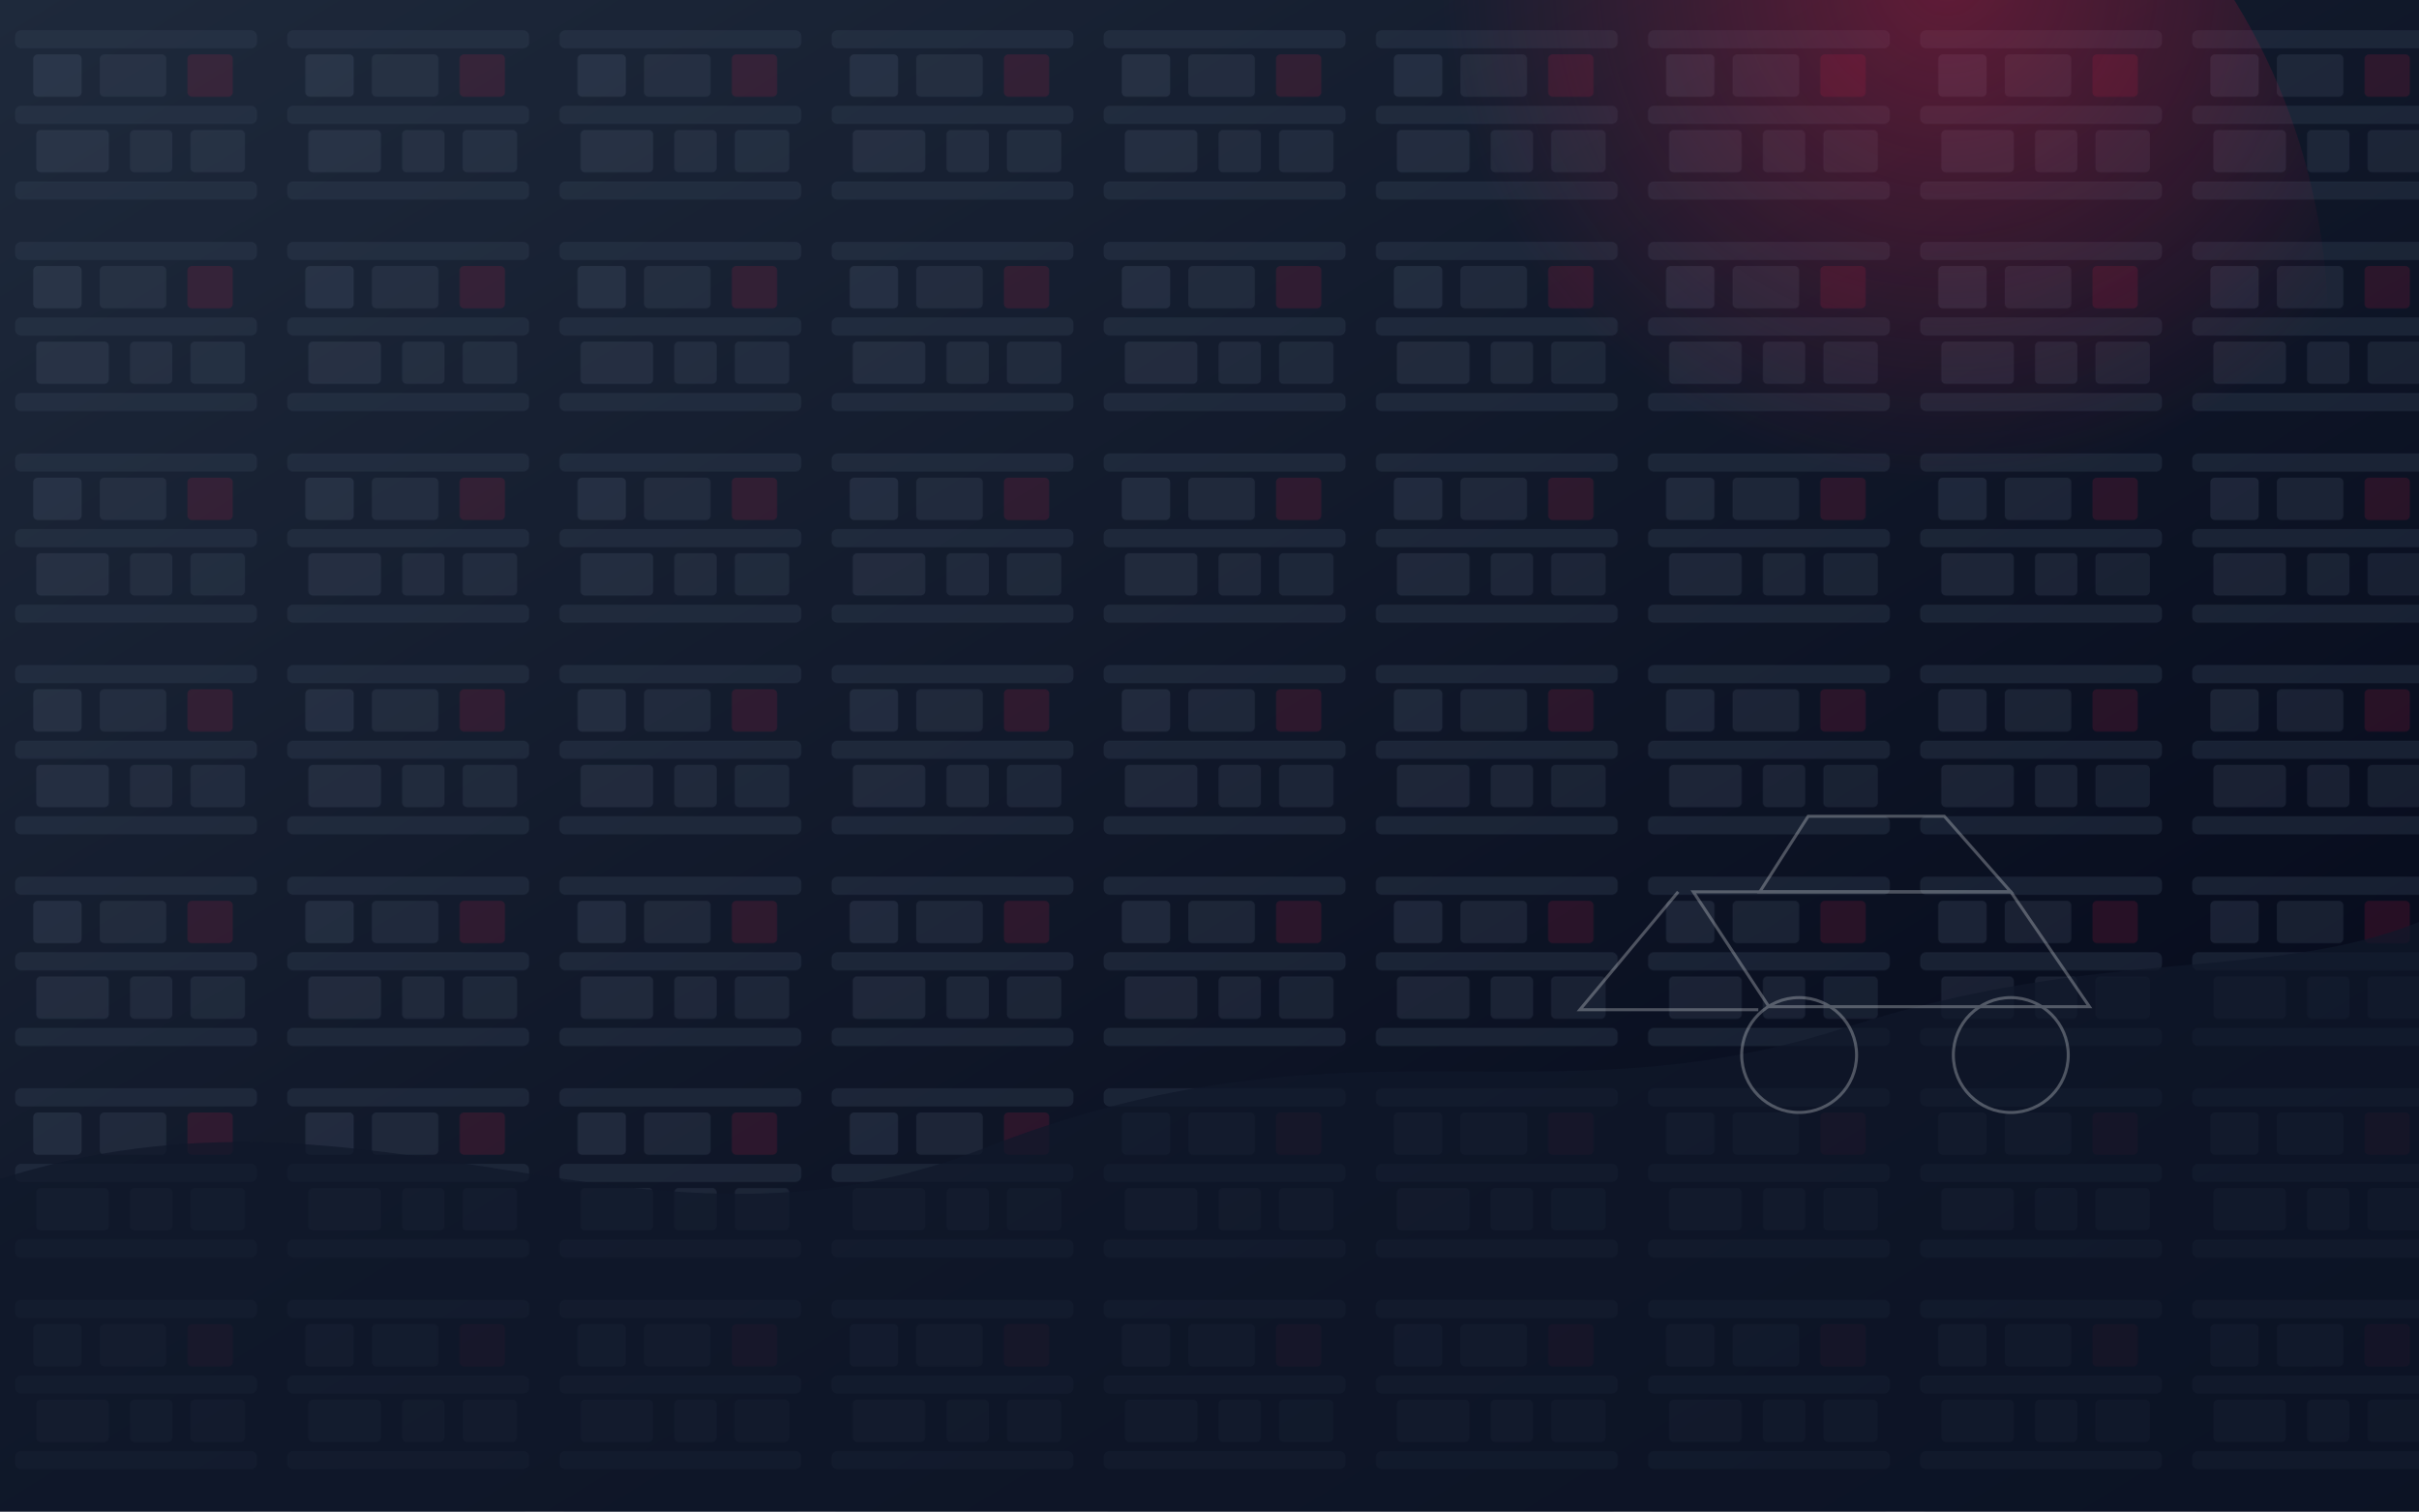
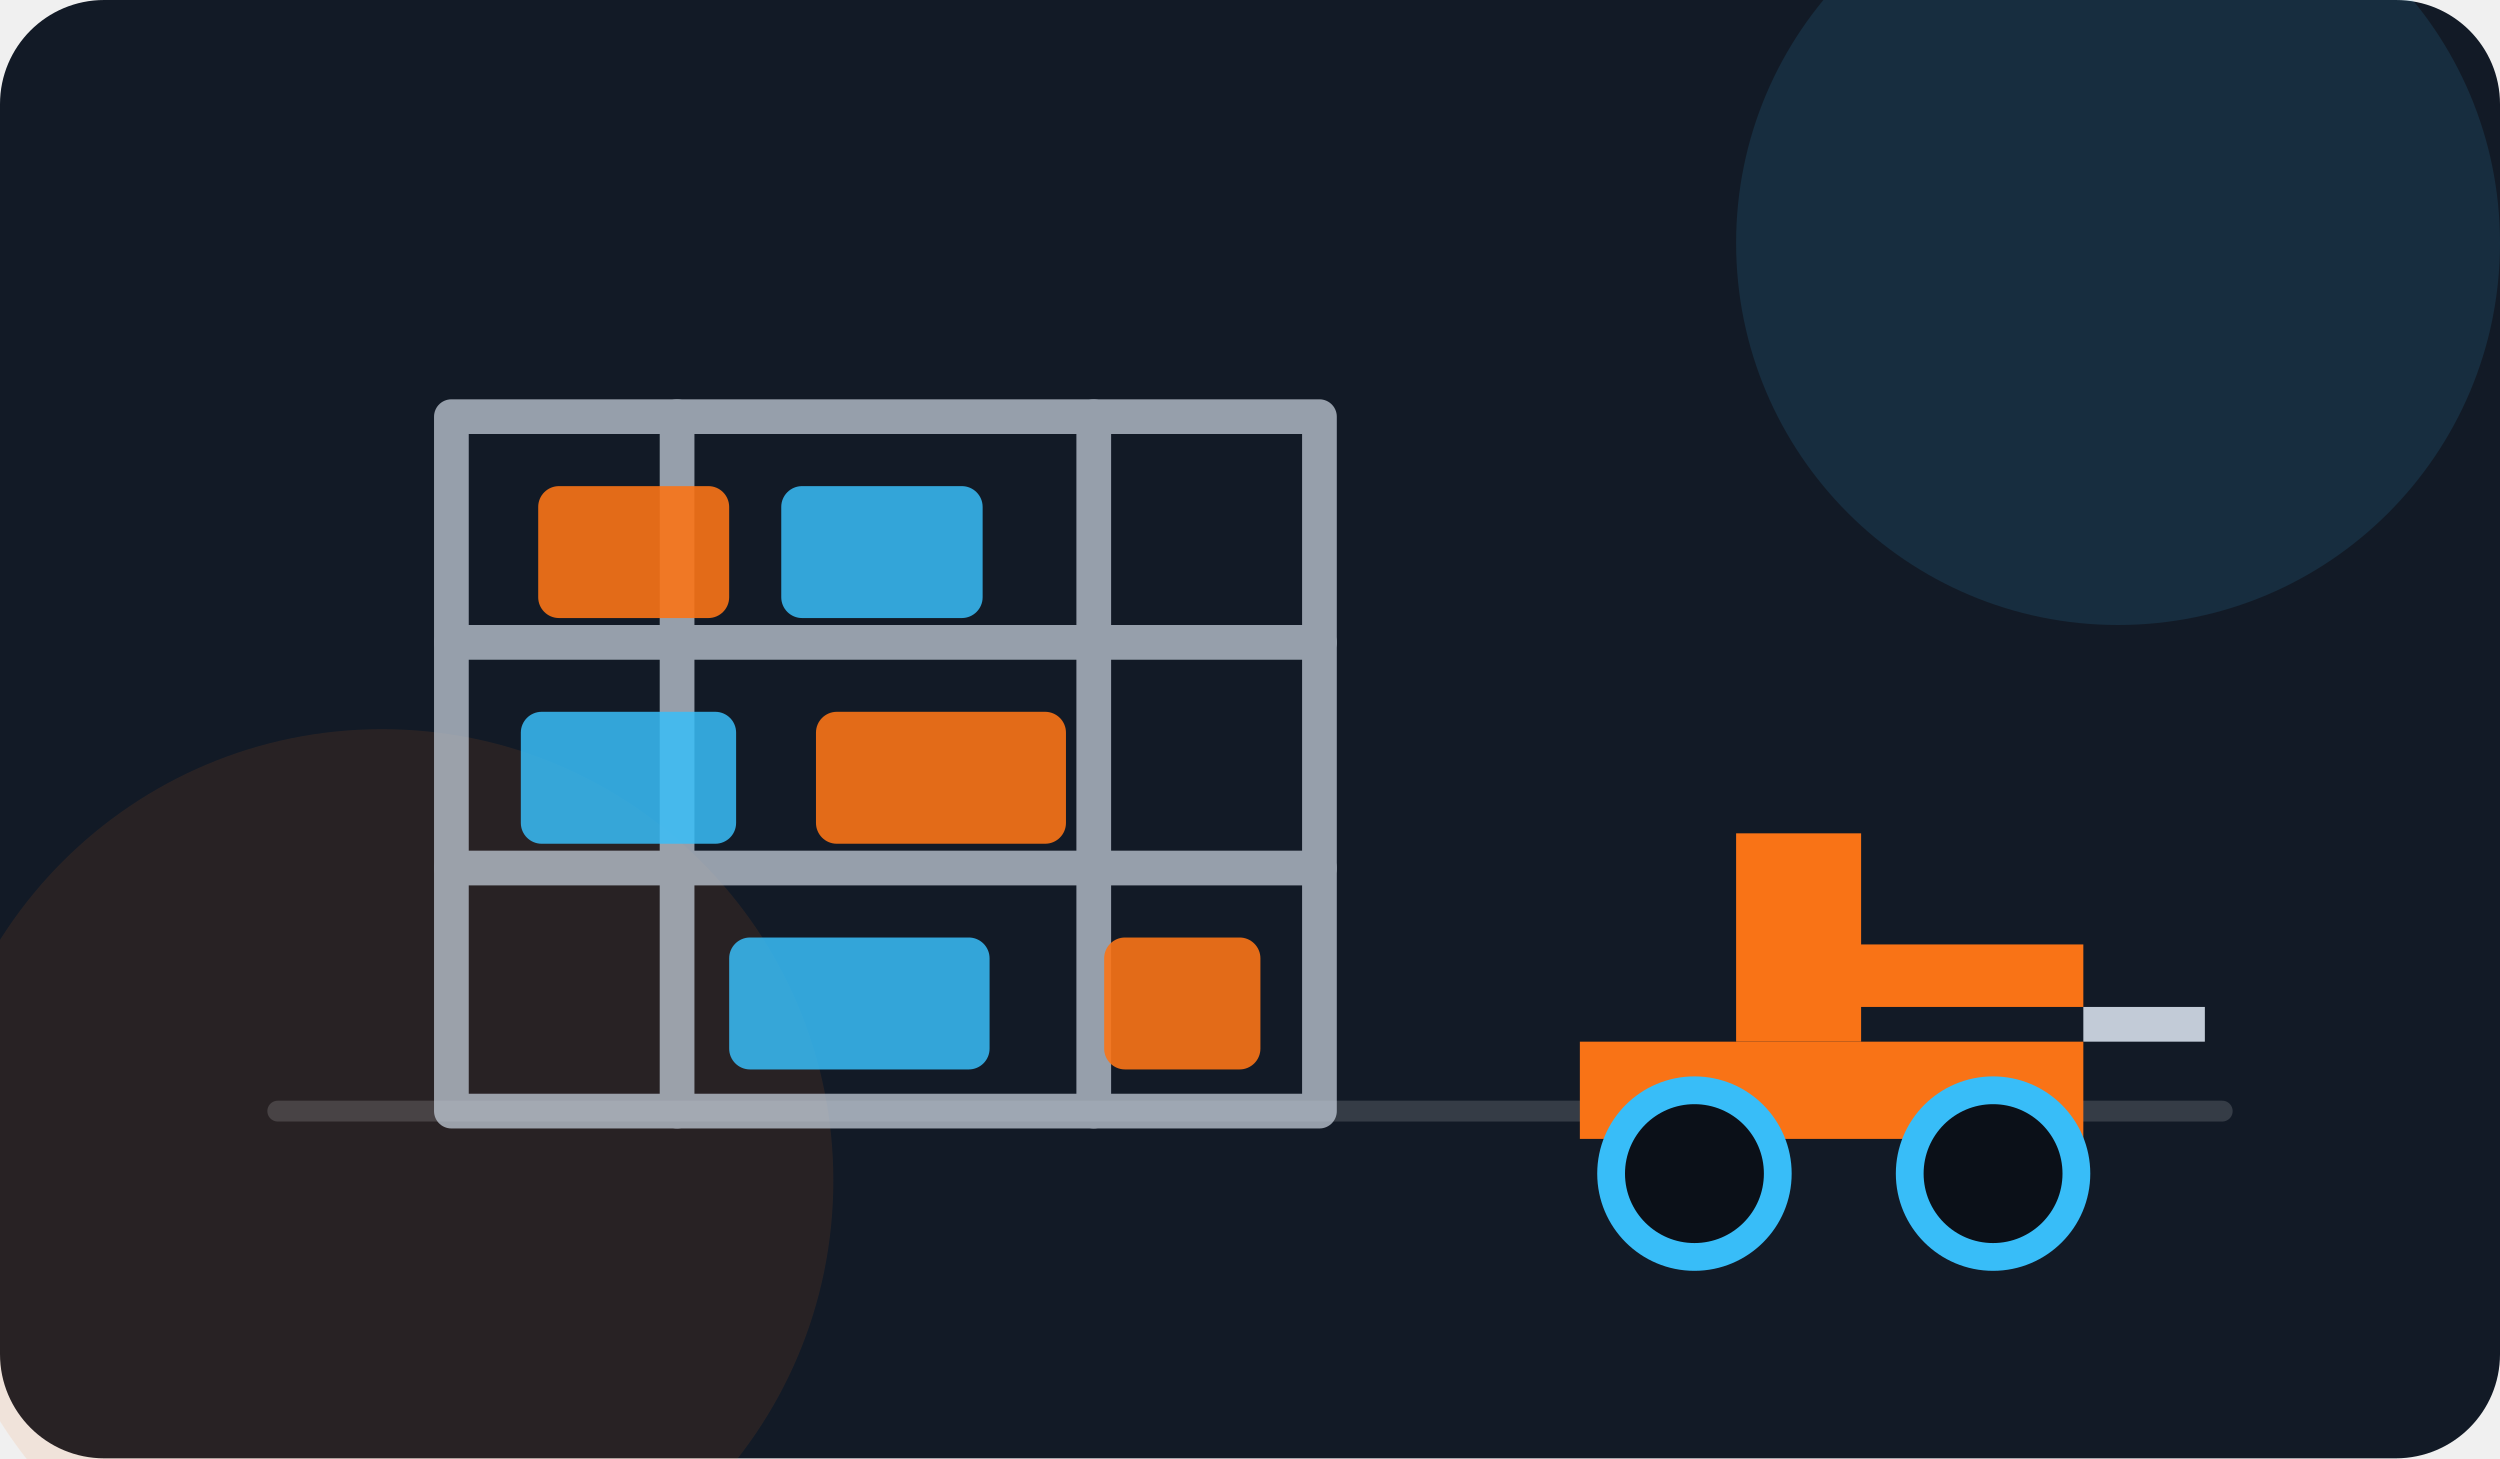
- <svg xmlns="http://www.w3.org/2000/svg" width="1600" height="1000" viewBox="0 0 1600 1000">
-   <defs>
-     <linearGradient id="g" x1="0" x2="1" y1="0" y2="1">
-       <stop offset="0" stop-color="#1e293b" />
-       <stop offset="1" stop-color="#020617" />
-     </linearGradient>
-     <pattern id="shelves" width="180" height="140" patternUnits="userSpaceOnUse">
-       <rect width="180" height="140" fill="none" />
-       <rect x="10" y="20" width="160" height="12" rx="4" fill="#334155" opacity=".65" />
-       <rect x="10" y="70" width="160" height="12" rx="4" fill="#334155" opacity=".65" />
-       <rect x="10" y="120" width="160" height="12" rx="4" fill="#334155" opacity=".65" />
-       <rect x="22" y="36" width="32" height="28" rx="3" fill="#64748b" opacity=".35" />
-       <rect x="66" y="36" width="44" height="28" rx="3" fill="#475569" opacity=".45" />
-       <rect x="124" y="36" width="30" height="28" rx="3" fill="#e11d48" opacity=".25" />
-       <rect x="24" y="86" width="48" height="28" rx="3" fill="#64748b" opacity=".32" />
-       <rect x="86" y="86" width="28" height="28" rx="3" fill="#475569" opacity=".45" />
-       <rect x="126" y="86" width="36" height="28" rx="3" fill="#64748b" opacity=".28" />
-     </pattern>
-     <radialGradient id="r" cx="70%" cy="22%" r="40%">
-       <stop offset="0" stop-color="#e11d48" stop-opacity=".38" />
-       <stop offset="1" stop-color="#e11d48" stop-opacity="0" />
-     </radialGradient>
-   </defs>
-   <rect width="1600" height="1000" fill="url(#g)" />
-   <rect width="1600" height="1000" fill="url(#shelves)" opacity=".55" />
-   <circle cx="1120" cy="220" r="420" fill="url(#r)" />
-   <path d="M0 780 C250 700 420 850 650 760 C890 665 1020 745 1220 680 C1390 625 1500 650 1600 610 L1600 1000 L0 1000Z" fill="#0f172a" opacity=".72" />
-   <g opacity=".28" stroke="#f8fafc" stroke-width="2">
-     <path d="M1120 590h210l52 76H1170z" fill="none" />
-     <circle cx="1190" cy="698" r="38" fill="none" />
-     <circle cx="1330" cy="698" r="38" fill="none" />
-     <path d="M1110 590l-65 78h118" fill="none" />
-     <path d="M1196 540h90l44 50h-166z" fill="none" />
+ <svg xmlns="http://www.w3.org/2000/svg" viewBox="0 0 720 420" role="img" aria-labelledby="title desc">
+   <rect width="720" height="420" rx="30" fill="#121a26" />
+   <circle cx="610" cy="70" r="110" fill="#38bdf8" opacity=".12" />
+   <circle cx="110" cy="340" r="130" fill="#f97316" opacity=".10" />
+   <path d="M80 320h560" stroke="#ffffff" stroke-opacity=".15" stroke-width="6" stroke-linecap="round" />
+   <g fill="none" stroke="#c2cbd7" stroke-width="10" stroke-linecap="round" stroke-linejoin="round" opacity=".75">
+     <path d="M130 120h250v200H130z" />
+     <path d="M130 185h250M130 250h250M195 120v200M315 120v200" />
+   </g>
+   <g fill="#f97316" opacity=".9">
+     <rect x="155" y="140" width="55" height="38" rx="6" />
+     <rect x="235" y="205" width="72" height="38" rx="6" />
+     <rect x="318" y="270" width="45" height="38" rx="6" />
+   </g>
+   <g fill="#38bdf8" opacity=".85">
+     <rect x="225" y="140" width="58" height="38" rx="6" />
+     <rect x="150" y="205" width="62" height="38" rx="6" />
+     <rect x="210" y="270" width="75" height="38" rx="6" />
+   </g>
+   <g transform="translate(430 220)">
+     <path d="M25 80h145v28H25z" fill="#f97316" />
+     <path d="M70 20h36v60H70zM106 52h64v18h-64z" fill="#f97316" />
+     <path d="M170 70h35v10h-35z" fill="#c2cbd7" />
+     <circle cx="58" cy="118" r="24" fill="#0b1018" stroke="#38bdf8" stroke-width="8" />
+     <circle cx="144" cy="118" r="24" fill="#0b1018" stroke="#38bdf8" stroke-width="8" />
  </g>
</svg>
